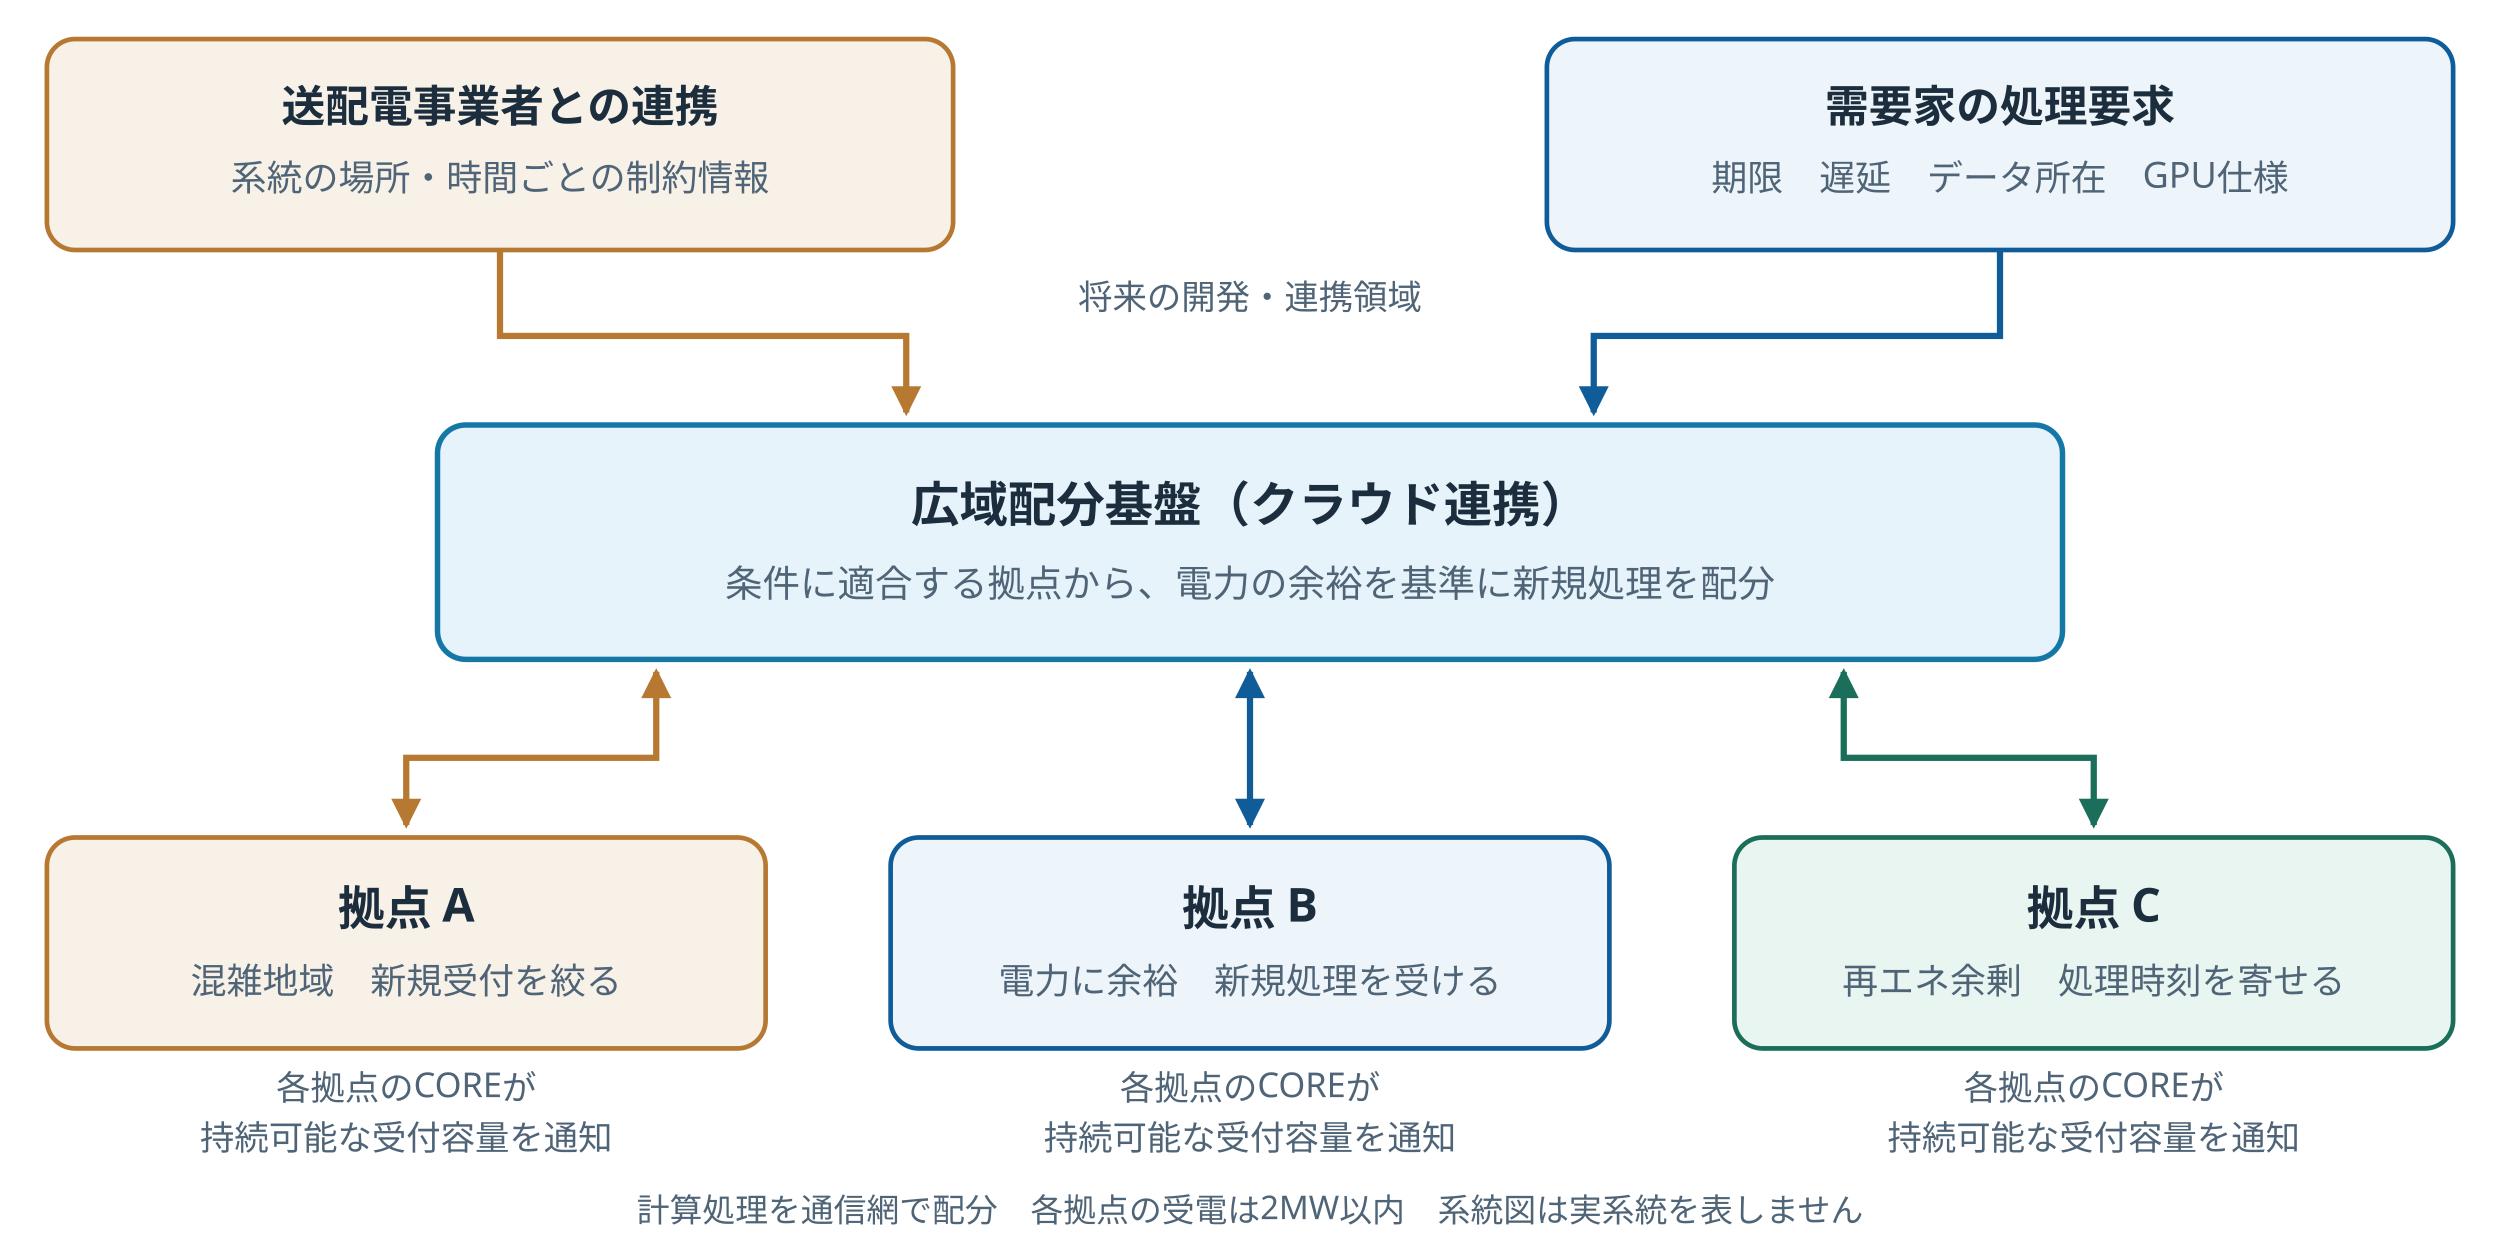
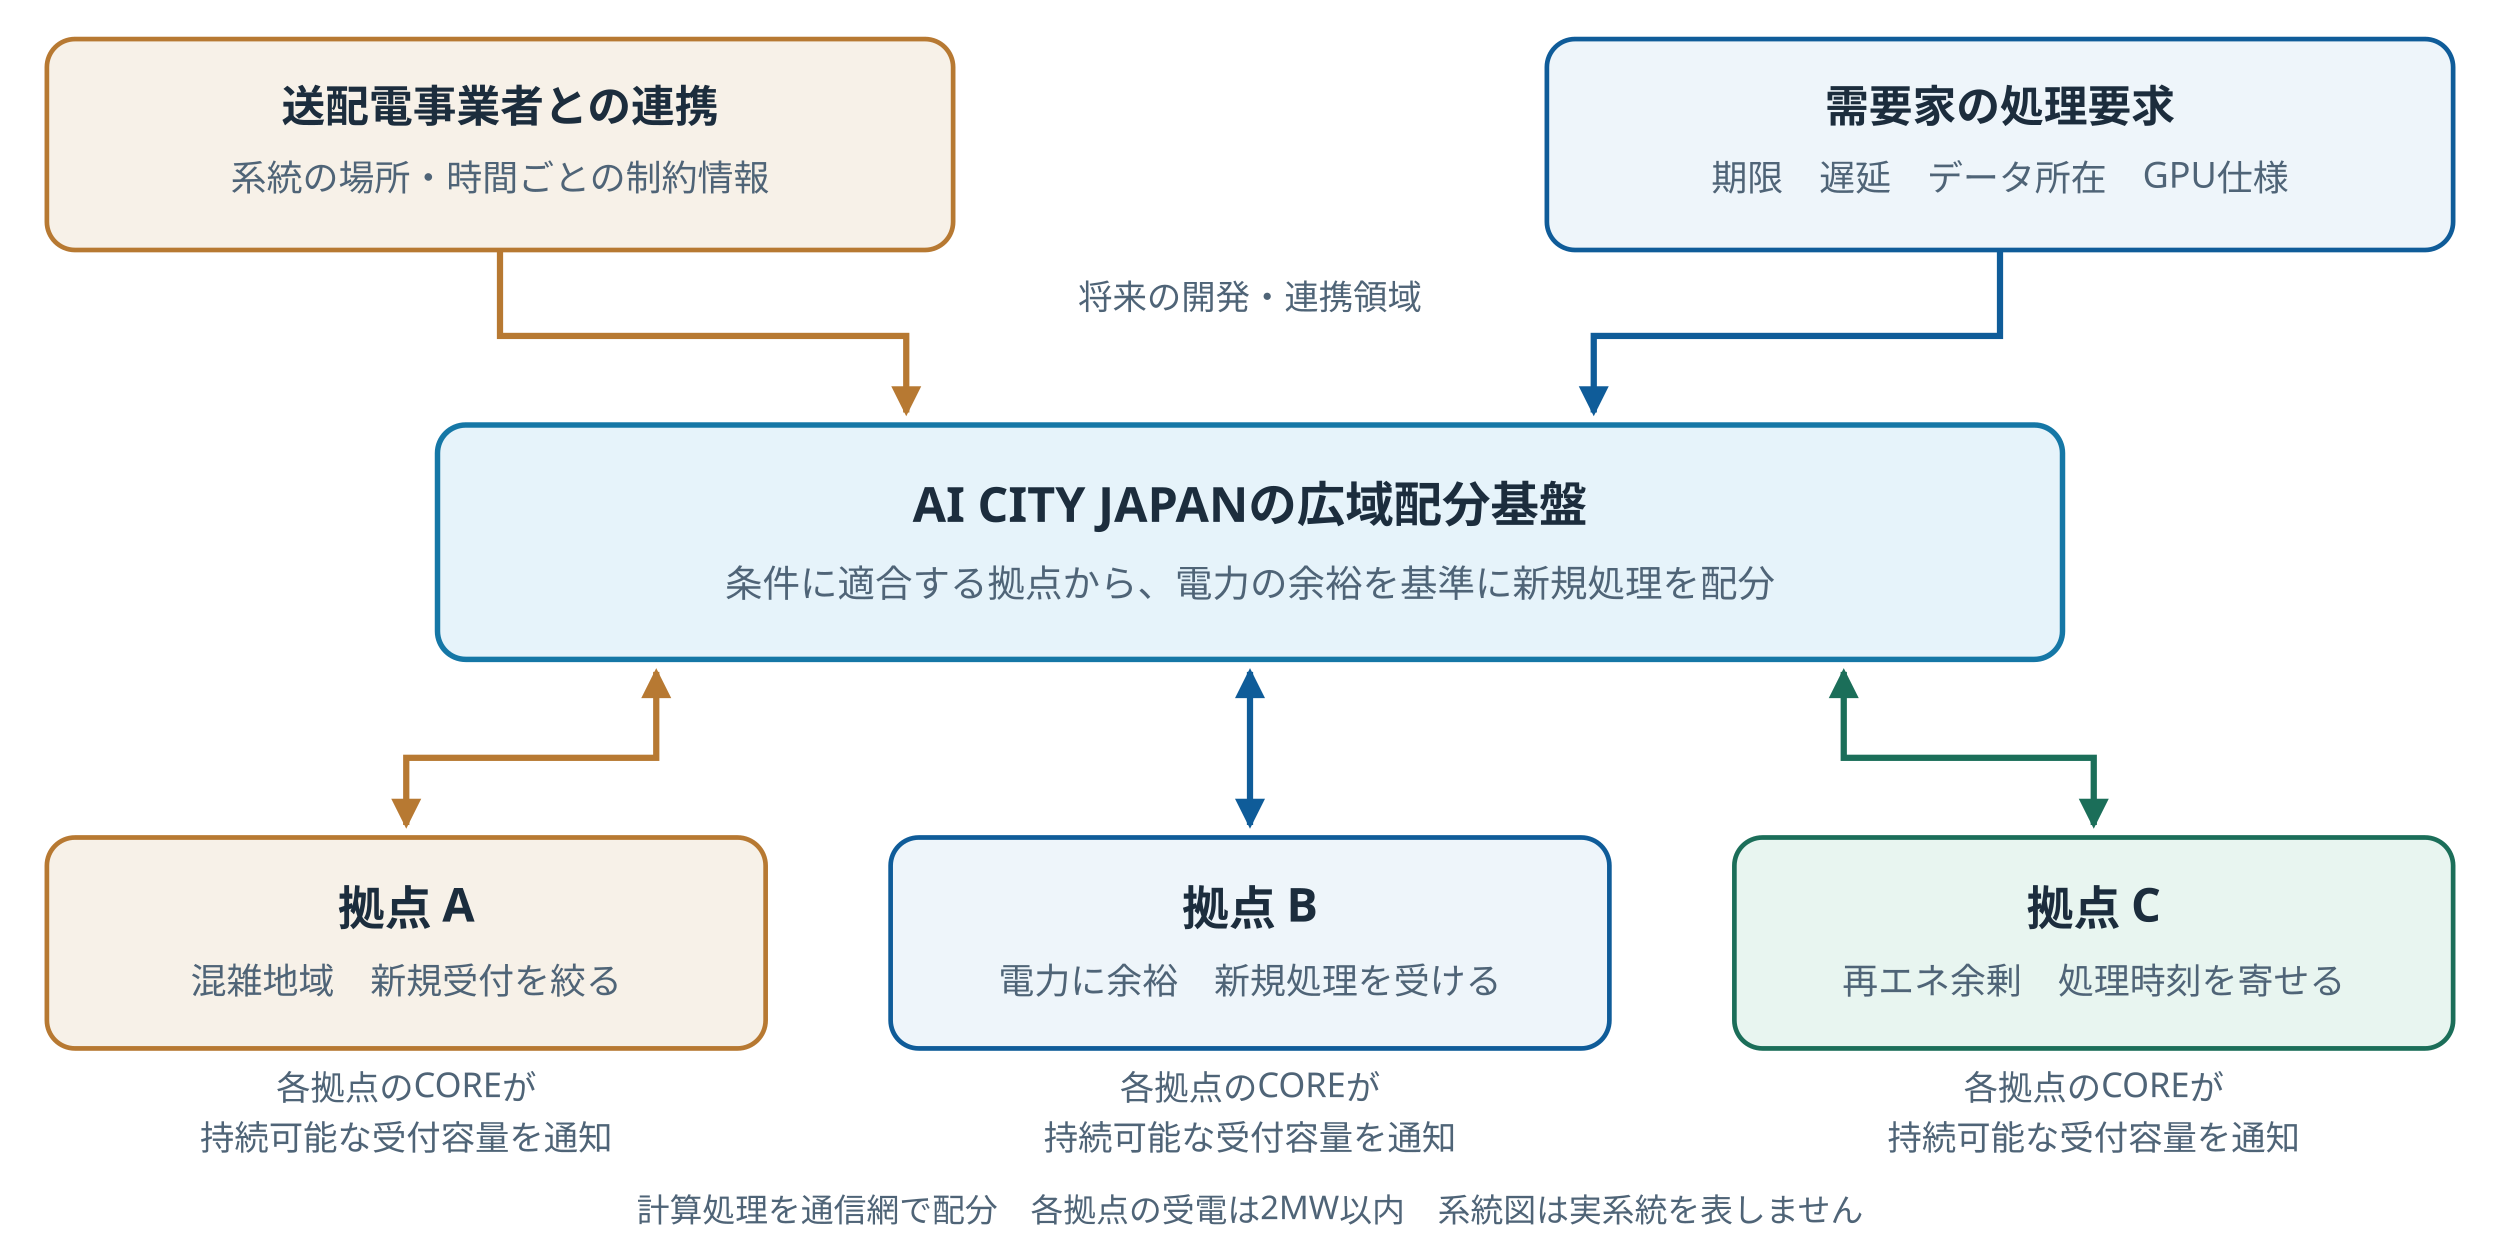
<svg xmlns="http://www.w3.org/2000/svg" viewBox="0 0 1600 800" width="1600" height="800" font-family="'Noto Sans JP', 'Hiragino Sans', 'Meiryo', sans-serif">
  <defs>
    <marker id="arrow-amber-down" viewBox="0 0 10 10" refX="7" refY="5" markerWidth="6" markerHeight="6" orient="auto">
      <path d="M 0 1 L 8 5 L 0 9 z" fill="#b77932" />
    </marker>
    <marker id="arrow-amber-up" viewBox="0 0 10 10" refX="3" refY="5" markerWidth="6" markerHeight="6" orient="auto">
      <path d="M 10 1 L 2 5 L 10 9 z" fill="#b77932" />
    </marker>
    <marker id="arrow-blue-down" viewBox="0 0 10 10" refX="7" refY="5" markerWidth="6" markerHeight="6" orient="auto">
      <path d="M 0 1 L 8 5 L 0 9 z" fill="#0f5c99" />
    </marker>
    <marker id="arrow-blue-up" viewBox="0 0 10 10" refX="3" refY="5" markerWidth="6" markerHeight="6" orient="auto">
      <path d="M 10 1 L 2 5 L 10 9 z" fill="#0f5c99" />
    </marker>
    <marker id="arrow-green-down" viewBox="0 0 10 10" refX="7" refY="5" markerWidth="6" markerHeight="6" orient="auto">
      <path d="M 0 1 L 8 5 L 0 9 z" fill="#1b6e59" />
    </marker>
    <marker id="arrow-green-up" viewBox="0 0 10 10" refX="3" refY="5" markerWidth="6" markerHeight="6" orient="auto">
      <path d="M 10 1 L 2 5 L 10 9 z" fill="#1b6e59" />
    </marker>
  </defs>
  <rect width="1600" height="800" fill="#ffffff" />
  <rect x="30" y="25" width="580" height="135" rx="18" ry="18" fill="#f7f1e8" stroke="#b77932" stroke-width="3" />
  <text x="320" y="78" text-anchor="middle" font-size="28" font-weight="700" fill="#1c2d3d">送配電事業者との連携</text>
  <text x="320" y="122" text-anchor="middle" font-size="23" fill="#4f6477">系統の場所・時間ごとの制約情報</text>
  <text x="800" y="198" text-anchor="middle" font-size="22" fill="#4f6477">将来の開発・連携領域</text>
  <rect x="990" y="25" width="580" height="135" rx="18" ry="18" fill="#eef5fa" stroke="#0f5c99" stroke-width="3" />
  <text x="1280" y="78" text-anchor="middle" font-size="28" font-weight="700" fill="#1c2d3d">需要家の処理要求</text>
  <text x="1280" y="122" text-anchor="middle" font-size="23" fill="#4f6477">期限　遅延　データ所在　GPU仕様</text>
  <path d="M 320 160 L 320 215 L 580 215 L 580 264" fill="none" stroke="#b77932" stroke-width="4" marker-end="url(#arrow-amber-down)" />
  <path d="M 1280 160 L 1280 215 L 1020 215 L 1020 264" fill="none" stroke="#0f5c99" stroke-width="4" marker-end="url(#arrow-blue-down)" />
  <rect x="280" y="272" width="1040" height="150" rx="18" ry="18" fill="#e6f3fa" stroke="#1577a6" stroke-width="3.5" />
-   <text x="800" y="334" text-anchor="middle" font-size="31" font-weight="700" fill="#1c2d3d">広域配分基盤（クラウド連携）</text>
+   <text x="800" y="334" text-anchor="middle" font-size="31" font-weight="700" fill="#1c2d3d">AI CITY JAPANの広域配分基盤</text>
  <text x="800" y="382" text-anchor="middle" font-size="24" fill="#4f6477">条件に適合する拠点から、電力の余裕を基準に新規処理を配分</text>
  <path d="M 420 430 L 420 485 L 260 485 L 260 528" fill="none" stroke="#b77932" stroke-width="4" marker-start="url(#arrow-amber-up)" marker-end="url(#arrow-amber-down)" />
  <path d="M 800 430 L 800 528" fill="none" stroke="#0f5c99" stroke-width="4" marker-start="url(#arrow-blue-up)" marker-end="url(#arrow-blue-down)" />
  <path d="M 1180 430 L 1180 485 L 1340 485 L 1340 528" fill="none" stroke="#1b6e59" stroke-width="4" marker-start="url(#arrow-green-up)" marker-end="url(#arrow-green-down)" />
  <rect x="30" y="536" width="460" height="135" rx="18" ry="18" fill="#f7f1e8" stroke="#b77932" stroke-width="3" />
  <text x="260" y="592" text-anchor="middle" font-size="30" font-weight="700" fill="#1c2d3d">拠点 A</text>
  <text x="260" y="636" text-anchor="middle" font-size="23" fill="#4f6477">混雑地域　新規受付を絞る</text>
  <text x="260" y="704" text-anchor="middle" font-size="22" fill="#4f6477">各拠点のCOREが</text>
  <text x="260" y="736" text-anchor="middle" font-size="22" fill="#4f6477">持続可能な受付容量を通知</text>
  <rect x="570" y="536" width="460" height="135" rx="18" ry="18" fill="#eef5fa" stroke="#0f5c99" stroke-width="3" />
  <text x="800" y="592" text-anchor="middle" font-size="30" font-weight="700" fill="#1c2d3d">拠点 B</text>
  <text x="800" y="636" text-anchor="middle" font-size="23" fill="#4f6477">電力に余裕　新規処理を受ける</text>
  <text x="800" y="704" text-anchor="middle" font-size="22" fill="#4f6477">各拠点のCOREが</text>
  <text x="800" y="736" text-anchor="middle" font-size="22" fill="#4f6477">持続可能な受付容量を通知</text>
  <rect x="1110" y="536" width="460" height="135" rx="18" ry="18" fill="#e8f5f0" stroke="#1b6e59" stroke-width="3" />
  <text x="1340" y="592" text-anchor="middle" font-size="30" font-weight="700" fill="#1c2d3d">拠点 C</text>
  <text x="1340" y="636" text-anchor="middle" font-size="23" fill="#4f6477">再エネ余剰　処理時刻を寄せる</text>
  <text x="1340" y="704" text-anchor="middle" font-size="22" fill="#4f6477">各拠点のCOREが</text>
  <text x="1340" y="736" text-anchor="middle" font-size="22" fill="#4f6477">持続可能な受付容量を通知</text>
  <text x="800" y="782" text-anchor="middle" font-size="21" fill="#4f6477">計算処理を通信網で配分　各拠点の受電は2MW以内　系統図は実系統を表しません</text>
</svg>
